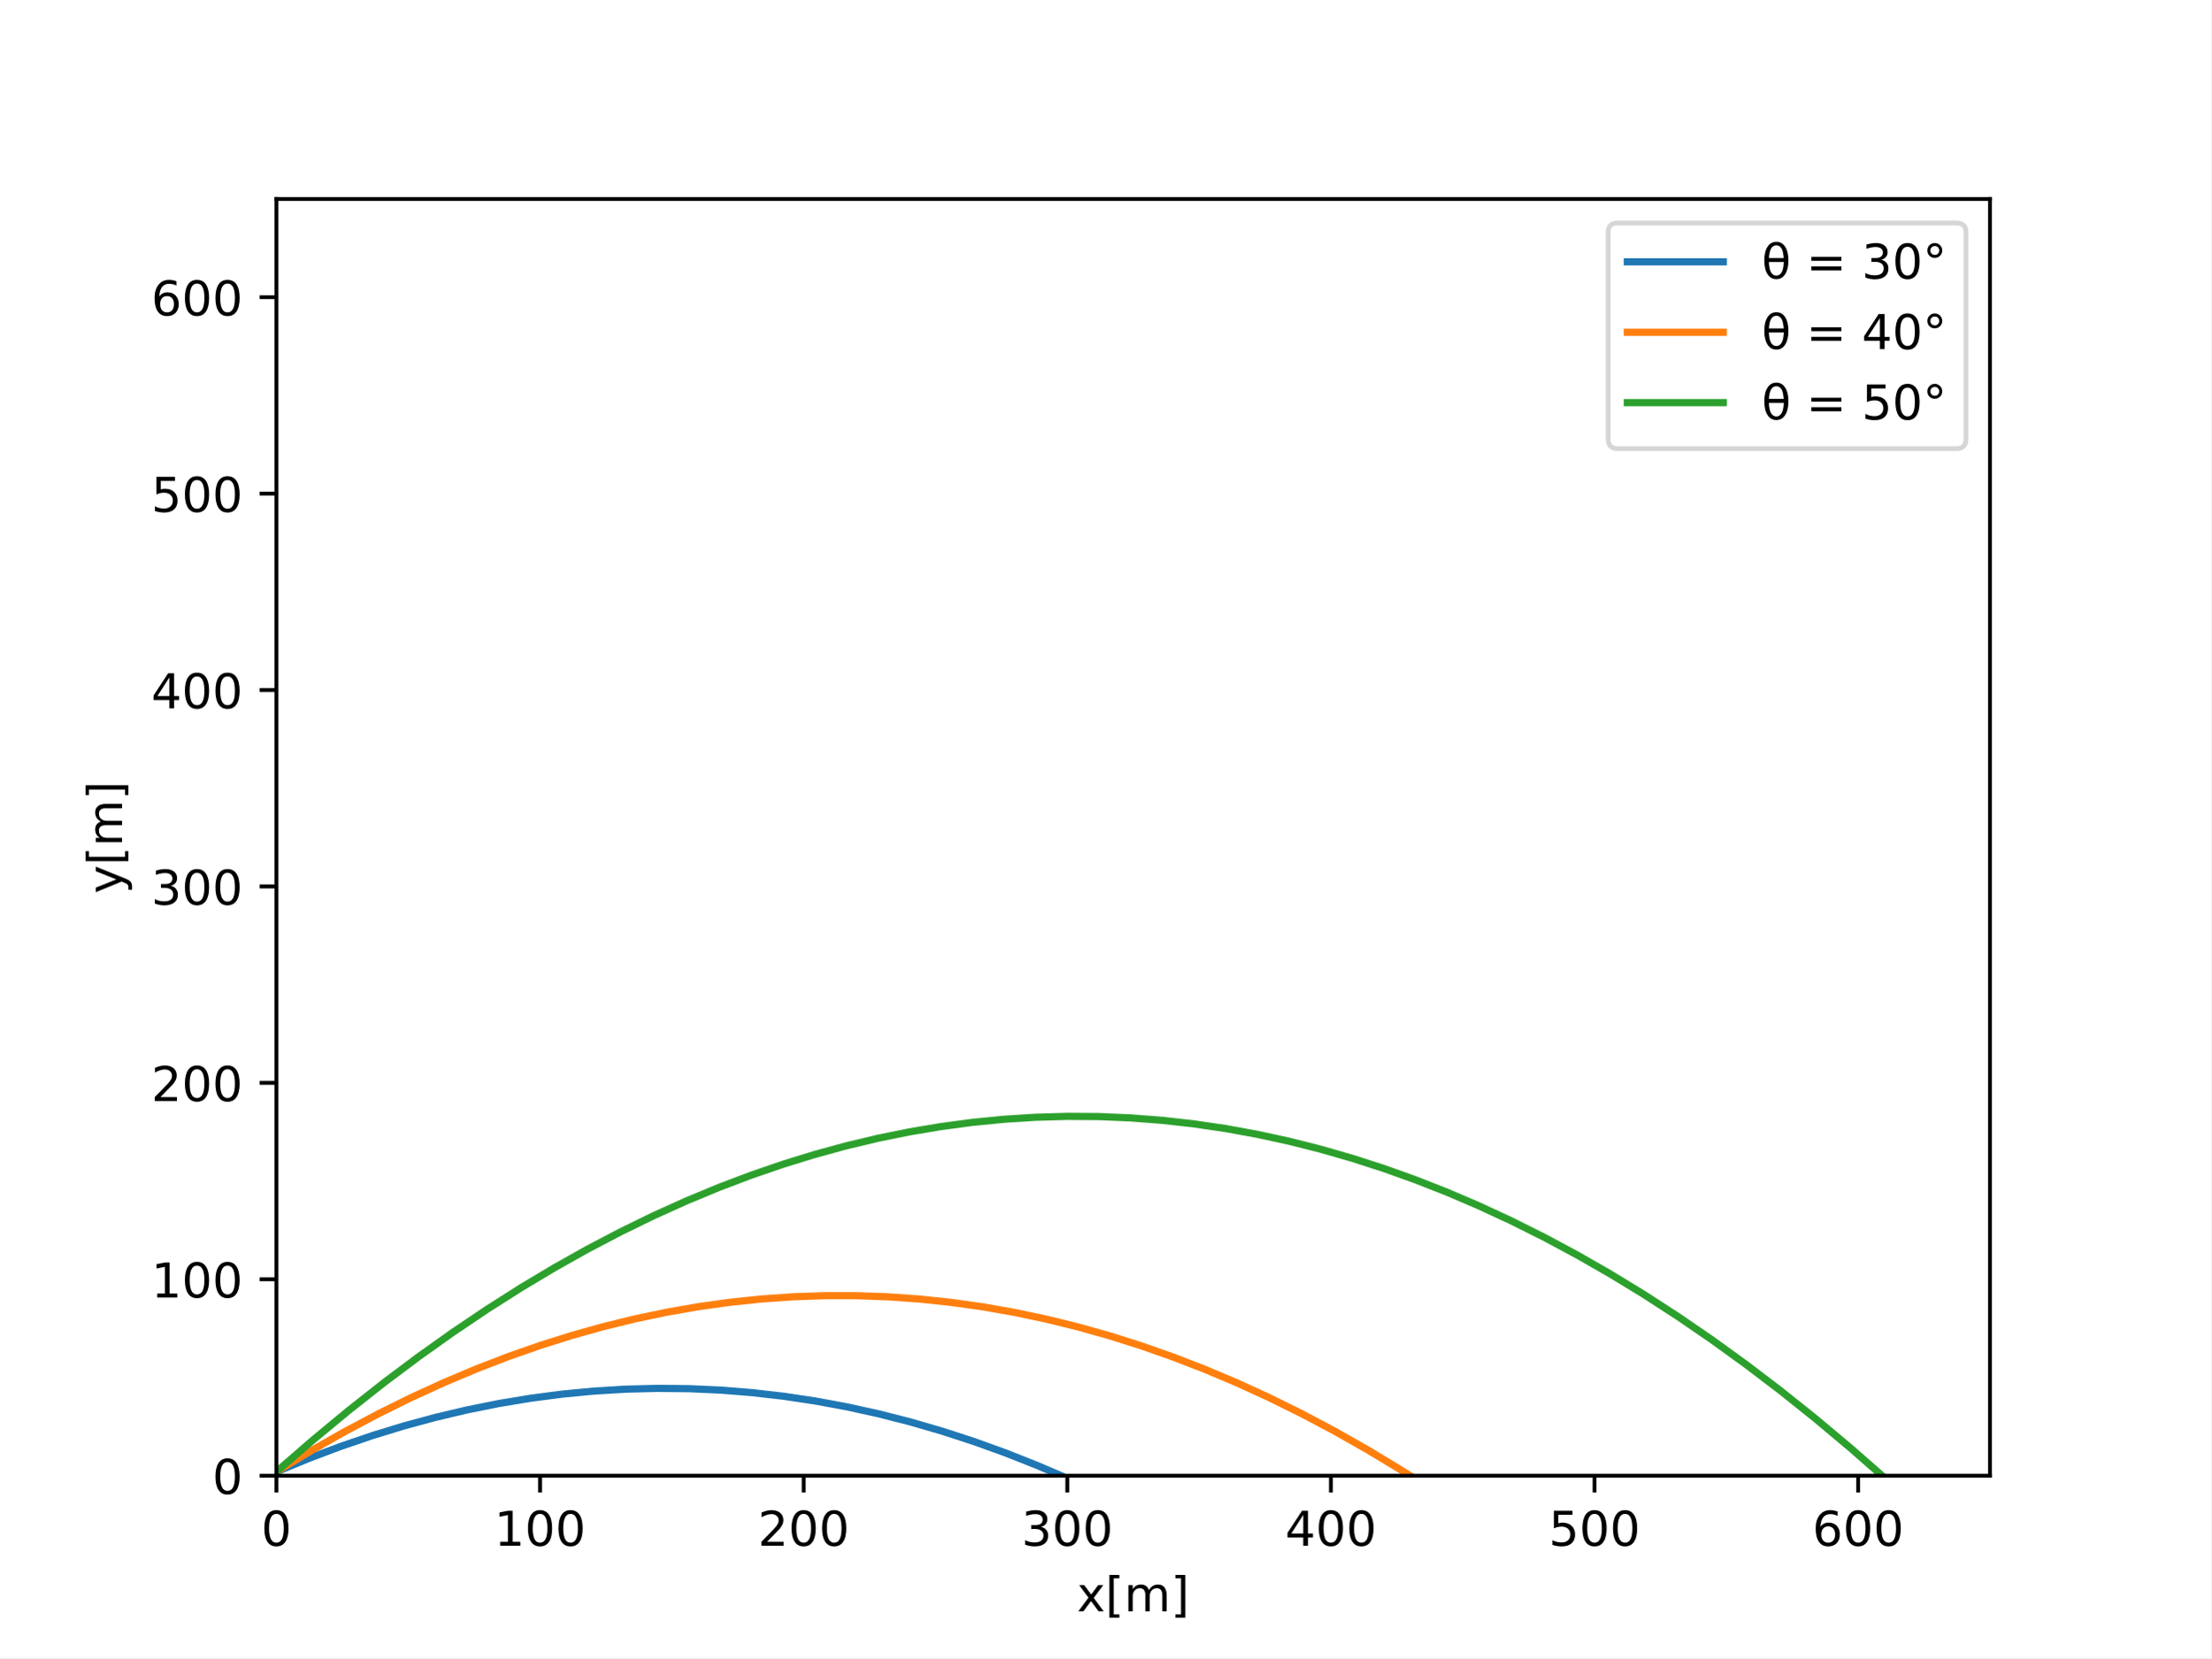
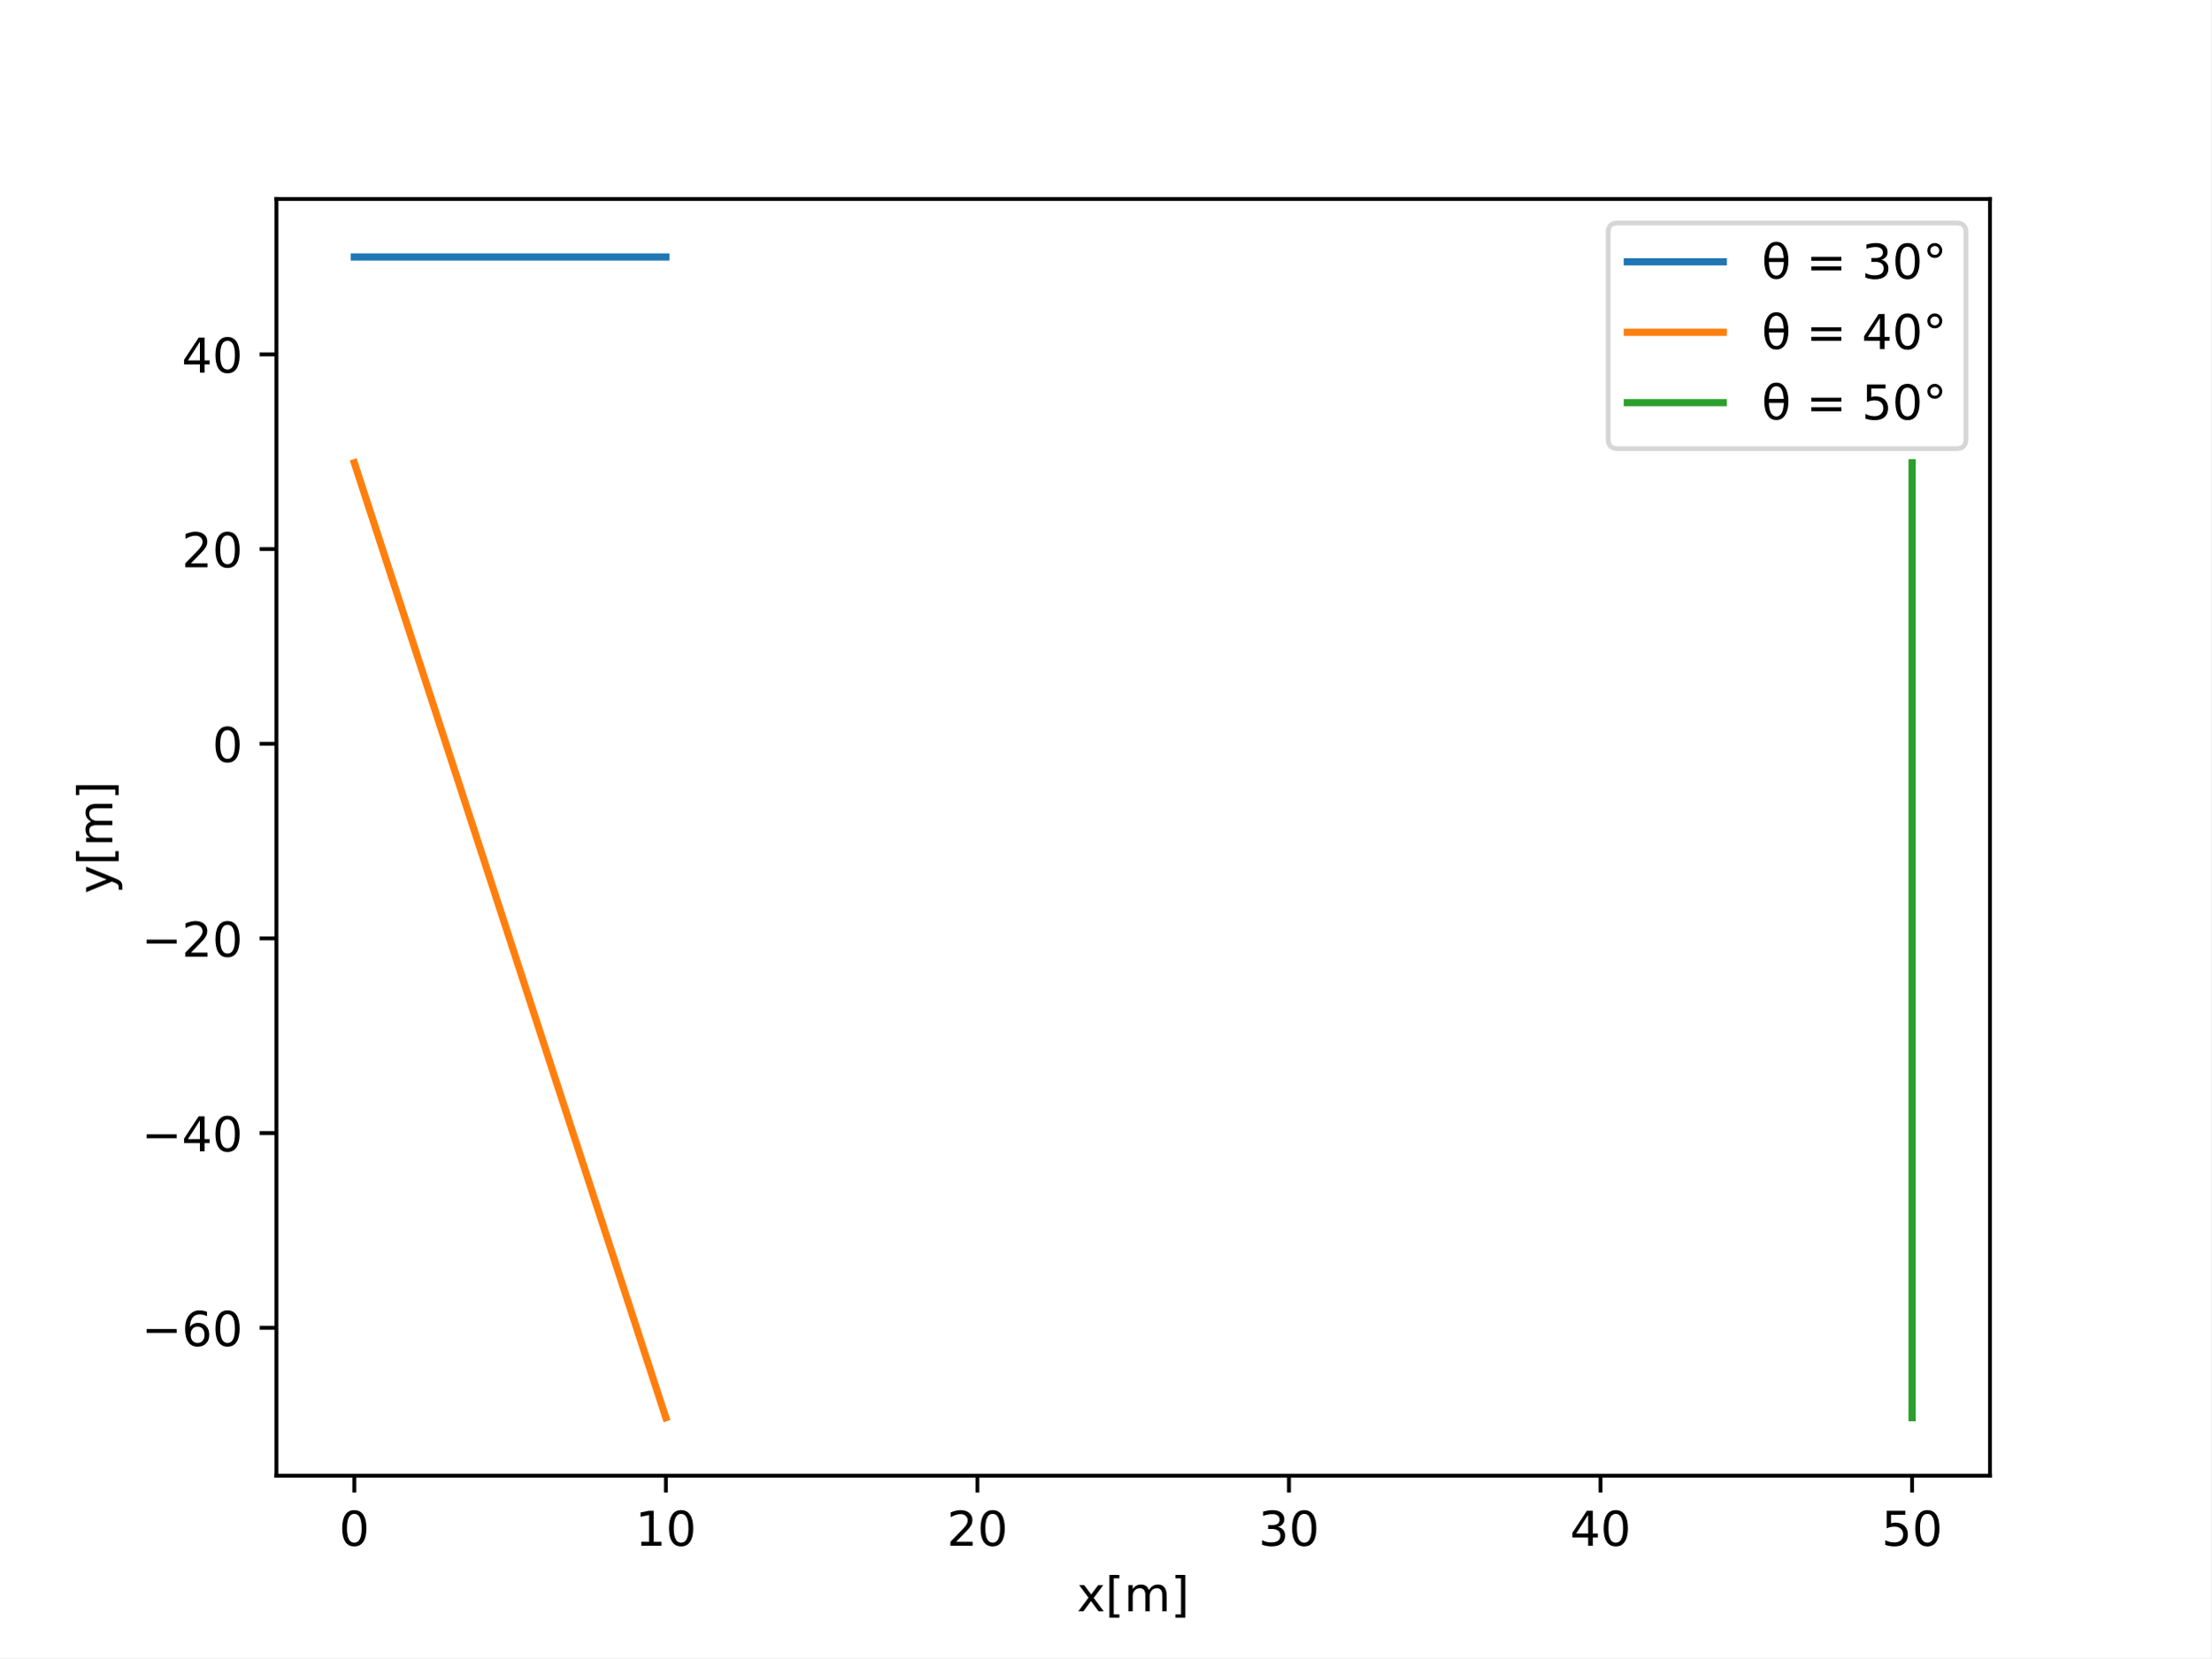
<svg xmlns="http://www.w3.org/2000/svg" xmlns:xlink="http://www.w3.org/1999/xlink" height="345.6pt" version="1.1" viewBox="0 0 460.8 345.6" width="460.8pt">
  <defs>
    <style type="text/css">*{stroke-linecap:butt;stroke-linejoin:round;}</style>
  </defs>
  <g id="figure_1">
    <g id="patch_1">
      <path d="M 0 345.6  L 460.8 345.6  L 460.8 0  L 0 0  z " style="fill:#ffffff;" />
    </g>
    <g id="axes_1">
      <g id="patch_2">
        <path d="M 57.6 307.584  L 414.72 307.584  L 414.72 41.472  L 57.6 41.472  z " style="fill:#ffffff;" />
      </g>
      <g id="matplotlib.axis_1">
        <g id="xtick_1">
          <g id="line2d_1">
            <defs>
-               <path d="M 0 0  L 0 3.5  " id="mae8bc4600d" style="stroke:#000000;stroke-width:0.8;" />
-             </defs>
-             <g>
-               <use style="stroke:#000000;stroke-width:0.8;" x="57.6" xlink:href="#mae8bc4600d" y="307.584" />
+               <path d="M 0 0  L 0 3.5  " id="m00c80d0c72" style="stroke:#000000;stroke-width:0.8;" />
+             </defs>
+             <g>
+               <use style="stroke:#000000;stroke-width:0.8;" x="73.833" xlink:href="#m00c80d0c72" y="307.584" />
            </g>
          </g>
          <g id="text_1">
-             <g transform="translate(54.41875 322.1824)scale(0.1 -0.1)">
+             <g transform="translate(70.65148 322.1824)scale(0.1 -0.1)">
              <defs>
                <path d="M 2034 4250  Q 1547 4250 1301 3770  Q 1056 3291 1056 2328  Q 1056 1369 1301 889  Q 1547 409 2034 409  Q 2525 409 2770 889  Q 3016 1369 3016 2328  Q 3016 3291 2770 3770  Q 2525 4250 2034 4250  z M 2034 4750  Q 2819 4750 3233 4129  Q 3647 3509 3647 2328  Q 3647 1150 3233 529  Q 2819 -91 2034 -91  Q 1250 -91 836 529  Q 422 1150 422 2328  Q 422 3509 836 4129  Q 1250 4750 2034 4750  z " id="DejaVuSans-30" transform="scale(0.015625)" />
              </defs>
              <use xlink:href="#DejaVuSans-30" />
            </g>
          </g>
        </g>
        <g id="xtick_2">
          <g id="line2d_2">
            <g>
-               <use style="stroke:#000000;stroke-width:0.8;" x="112.542" xlink:href="#mae8bc4600d" y="307.584" />
+               <use style="stroke:#000000;stroke-width:0.8;" x="138.764" xlink:href="#m00c80d0c72" y="307.584" />
            </g>
          </g>
          <g id="text_2">
-             <g transform="translate(102.9978 322.1824)scale(0.1 -0.1)">
+             <g transform="translate(132.4011 322.1824)scale(0.1 -0.1)">
              <defs>
                <path d="M 794 531  L 1825 531  L 1825 4091  L 703 3866  L 703 4441  L 1819 4666  L 2450 4666  L 2450 531  L 3481 531  L 3481 0  L 794 0  L 794 531  z " id="DejaVuSans-31" transform="scale(0.015625)" />
              </defs>
              <use xlink:href="#DejaVuSans-31" />
              <use x="63.623" xlink:href="#DejaVuSans-30" />
-               <use x="127.246" xlink:href="#DejaVuSans-30" />
            </g>
          </g>
        </g>
        <g id="xtick_3">
          <g id="line2d_3">
            <g>
-               <use style="stroke:#000000;stroke-width:0.8;" x="167.483" xlink:href="#mae8bc4600d" y="307.584" />
+               <use style="stroke:#000000;stroke-width:0.8;" x="203.695" xlink:href="#m00c80d0c72" y="307.584" />
            </g>
          </g>
          <g id="text_3">
-             <g transform="translate(157.9393 322.1824)scale(0.1 -0.1)">
+             <g transform="translate(197.332 322.1824)scale(0.1 -0.1)">
              <defs>
                <path d="M 1228 531  L 3431 531  L 3431 0  L 469 0  L 469 531  Q 828 903 1448 1529  Q 2069 2156 2228 2338  Q 2531 2678 2651 2914  Q 2772 3150 2772 3378  Q 2772 3750 2511 3984  Q 2250 4219 1831 4219  Q 1534 4219 1204 4116  Q 875 4013 500 3803  L 500 4441  Q 881 4594 1212 4672  Q 1544 4750 1819 4750  Q 2544 4750 2975 4387  Q 3406 4025 3406 3419  Q 3406 3131 3298 2873  Q 3191 2616 2906 2266  Q 2828 2175 2409 1742  Q 1991 1309 1228 531  z " id="DejaVuSans-32" transform="scale(0.015625)" />
              </defs>
              <use xlink:href="#DejaVuSans-32" />
              <use x="63.623" xlink:href="#DejaVuSans-30" />
-               <use x="127.246" xlink:href="#DejaVuSans-30" />
            </g>
          </g>
        </g>
        <g id="xtick_4">
          <g id="line2d_4">
            <g>
-               <use style="stroke:#000000;stroke-width:0.8;" x="222.425" xlink:href="#mae8bc4600d" y="307.584" />
+               <use style="stroke:#000000;stroke-width:0.8;" x="268.625" xlink:href="#m00c80d0c72" y="307.584" />
            </g>
          </g>
          <g id="text_4">
-             <g transform="translate(212.8809 322.1824)scale(0.1 -0.1)">
+             <g transform="translate(262.263 322.1824)scale(0.1 -0.1)">
              <defs>
                <path d="M 2597 2516  Q 3050 2419 3304 2112  Q 3559 1806 3559 1356  Q 3559 666 3084 287  Q 2609 -91 1734 -91  Q 1441 -91 1130 -33  Q 819 25 488 141  L 488 750  Q 750 597 1062 519  Q 1375 441 1716 441  Q 2309 441 2620 675  Q 2931 909 2931 1356  Q 2931 1769 2642 2001  Q 2353 2234 1838 2234  L 1294 2234  L 1294 2753  L 1863 2753  Q 2328 2753 2575 2939  Q 2822 3125 2822 3475  Q 2822 3834 2567 4026  Q 2313 4219 1838 4219  Q 1578 4219 1281 4162  Q 984 4106 628 3988  L 628 4550  Q 988 4650 1302 4700  Q 1616 4750 1894 4750  Q 2613 4750 3031 4423  Q 3450 4097 3450 3541  Q 3450 3153 3228 2886  Q 3006 2619 2597 2516  z " id="DejaVuSans-33" transform="scale(0.015625)" />
              </defs>
              <use xlink:href="#DejaVuSans-33" />
              <use x="63.623" xlink:href="#DejaVuSans-30" />
-               <use x="127.246" xlink:href="#DejaVuSans-30" />
            </g>
          </g>
        </g>
        <g id="xtick_5">
          <g id="line2d_5">
            <g>
-               <use style="stroke:#000000;stroke-width:0.8;" x="277.366" xlink:href="#mae8bc4600d" y="307.584" />
+               <use style="stroke:#000000;stroke-width:0.8;" x="333.556" xlink:href="#m00c80d0c72" y="307.584" />
            </g>
          </g>
          <g id="text_5">
-             <g transform="translate(267.8224 322.1824)scale(0.1 -0.1)">
+             <g transform="translate(327.1939 322.1824)scale(0.1 -0.1)">
              <defs>
                <path d="M 2419 4116  L 825 1625  L 2419 1625  L 2419 4116  z M 2253 4666  L 3047 4666  L 3047 1625  L 3713 1625  L 3713 1100  L 3047 1100  L 3047 0  L 2419 0  L 2419 1100  L 313 1100  L 313 1709  L 2253 4666  z " id="DejaVuSans-34" transform="scale(0.015625)" />
              </defs>
              <use xlink:href="#DejaVuSans-34" />
              <use x="63.623" xlink:href="#DejaVuSans-30" />
-               <use x="127.246" xlink:href="#DejaVuSans-30" />
            </g>
          </g>
        </g>
        <g id="xtick_6">
          <g id="line2d_6">
            <g>
-               <use style="stroke:#000000;stroke-width:0.8;" x="332.308" xlink:href="#mae8bc4600d" y="307.584" />
+               <use style="stroke:#000000;stroke-width:0.8;" x="398.487" xlink:href="#m00c80d0c72" y="307.584" />
            </g>
          </g>
          <g id="text_6">
-             <g transform="translate(322.7639 322.1824)scale(0.1 -0.1)">
+             <g transform="translate(392.1248 322.1824)scale(0.1 -0.1)">
              <defs>
                <path d="M 691 4666  L 3169 4666  L 3169 4134  L 1269 4134  L 1269 2991  Q 1406 3038 1543 3061  Q 1681 3084 1819 3084  Q 2600 3084 3056 2656  Q 3513 2228 3513 1497  Q 3513 744 3044 326  Q 2575 -91 1722 -91  Q 1428 -91 1123 -41  Q 819 9 494 109  L 494 744  Q 775 591 1075 516  Q 1375 441 1709 441  Q 2250 441 2565 725  Q 2881 1009 2881 1497  Q 2881 1984 2565 2268  Q 2250 2553 1709 2553  Q 1456 2553 1204 2497  Q 953 2441 691 2322  L 691 4666  z " id="DejaVuSans-35" transform="scale(0.015625)" />
              </defs>
              <use xlink:href="#DejaVuSans-35" />
              <use x="63.623" xlink:href="#DejaVuSans-30" />
-               <use x="127.246" xlink:href="#DejaVuSans-30" />
-             </g>
-           </g>
-         </g>
-         <g id="xtick_7">
-           <g id="line2d_7">
-             <g>
-               <use style="stroke:#000000;stroke-width:0.8;" x="387.249" xlink:href="#mae8bc4600d" y="307.584" />
-             </g>
-           </g>
-           <g id="text_7">
-             <g transform="translate(377.7055 322.1824)scale(0.1 -0.1)">
-               <defs>
-                 <path d="M 2113 2584  Q 1688 2584 1439 2293  Q 1191 2003 1191 1497  Q 1191 994 1439 701  Q 1688 409 2113 409  Q 2538 409 2786 701  Q 3034 994 3034 1497  Q 3034 2003 2786 2293  Q 2538 2584 2113 2584  z M 3366 4563  L 3366 3988  Q 3128 4100 2886 4159  Q 2644 4219 2406 4219  Q 1781 4219 1451 3797  Q 1122 3375 1075 2522  Q 1259 2794 1537 2939  Q 1816 3084 2150 3084  Q 2853 3084 3261 2657  Q 3669 2231 3669 1497  Q 3669 778 3244 343  Q 2819 -91 2113 -91  Q 1303 -91 875 529  Q 447 1150 447 2328  Q 447 3434 972 4092  Q 1497 4750 2381 4750  Q 2619 4750 2861 4703  Q 3103 4656 3366 4563  z " id="DejaVuSans-36" transform="scale(0.015625)" />
-               </defs>
-               <use xlink:href="#DejaVuSans-36" />
-               <use x="63.623" xlink:href="#DejaVuSans-30" />
-               <use x="127.246" xlink:href="#DejaVuSans-30" />
-             </g>
-           </g>
-         </g>
-         <g id="text_8">
+             </g>
+           </g>
+         </g>
+         <g id="text_7">
          <g transform="translate(224.4288 335.8606)scale(0.1 -0.1)">
            <defs>
              <path d="M 3513 3500  L 2247 1797  L 3578 0  L 2900 0  L 1881 1375  L 863 0  L 184 0  L 1544 1831  L 300 3500  L 978 3500  L 1906 2253  L 2834 3500  L 3513 3500  z " id="DejaVuSans-78" transform="scale(0.015625)" />
              <path d="M 550 4863  L 1875 4863  L 1875 4416  L 1125 4416  L 1125 -397  L 1875 -397  L 1875 -844  L 550 -844  L 550 4863  z " id="DejaVuSans-5b" transform="scale(0.015625)" />
              <path d="M 3328 2828  Q 3544 3216 3844 3400  Q 4144 3584 4550 3584  Q 5097 3584 5394 3201  Q 5691 2819 5691 2113  L 5691 0  L 5113 0  L 5113 2094  Q 5113 2597 4934 2840  Q 4756 3084 4391 3084  Q 3944 3084 3684 2787  Q 3425 2491 3425 1978  L 3425 0  L 2847 0  L 2847 2094  Q 2847 2600 2669 2842  Q 2491 3084 2119 3084  Q 1678 3084 1418 2786  Q 1159 2488 1159 1978  L 1159 0  L 581 0  L 581 3500  L 1159 3500  L 1159 2956  Q 1356 3278 1631 3431  Q 1906 3584 2284 3584  Q 2666 3584 2933 3390  Q 3200 3197 3328 2828  z " id="DejaVuSans-6d" transform="scale(0.015625)" />
              <path d="M 1947 4863  L 1947 -844  L 622 -844  L 622 -397  L 1369 -397  L 1369 4416  L 622 4416  L 622 4863  L 1947 4863  z " id="DejaVuSans-5d" transform="scale(0.015625)" />
            </defs>
            <use xlink:href="#DejaVuSans-78" />
            <use x="59.18" xlink:href="#DejaVuSans-5b" />
            <use x="98.193" xlink:href="#DejaVuSans-6d" />
            <use x="195.605" xlink:href="#DejaVuSans-5d" />
          </g>
        </g>
      </g>
      <g id="matplotlib.axis_2">
        <g id="ytick_1">
+           <g id="line2d_7">
+             <defs>
+               <path d="M 0 0  L -3.5 0  " id="m1ce2b2930a" style="stroke:#000000;stroke-width:0.8;" />
+             </defs>
+             <g>
+               <use style="stroke:#000000;stroke-width:0.8;" x="57.6" xlink:href="#m1ce2b2930a" y="276.755" />
+             </g>
+           </g>
+           <g id="text_8">
+             <g transform="translate(29.49531 280.5547)scale(0.1 -0.1)">
+               <defs>
+                 <path d="M 678 2272  L 4684 2272  L 4684 1741  L 678 1741  L 678 2272  z " id="DejaVuSans-2212" transform="scale(0.015625)" />
+                 <path d="M 2113 2584  Q 1688 2584 1439 2293  Q 1191 2003 1191 1497  Q 1191 994 1439 701  Q 1688 409 2113 409  Q 2538 409 2786 701  Q 3034 994 3034 1497  Q 3034 2003 2786 2293  Q 2538 2584 2113 2584  z M 3366 4563  L 3366 3988  Q 3128 4100 2886 4159  Q 2644 4219 2406 4219  Q 1781 4219 1451 3797  Q 1122 3375 1075 2522  Q 1259 2794 1537 2939  Q 1816 3084 2150 3084  Q 2853 3084 3261 2657  Q 3669 2231 3669 1497  Q 3669 778 3244 343  Q 2819 -91 2113 -91  Q 1303 -91 875 529  Q 447 1150 447 2328  Q 447 3434 972 4092  Q 1497 4750 2381 4750  Q 2619 4750 2861 4703  Q 3103 4656 3366 4563  z " id="DejaVuSans-36" transform="scale(0.015625)" />
+               </defs>
+               <use xlink:href="#DejaVuSans-2212" />
+               <use x="83.789" xlink:href="#DejaVuSans-36" />
+               <use x="147.412" xlink:href="#DejaVuSans-30" />
+             </g>
+           </g>
+         </g>
+         <g id="ytick_2">
          <g id="line2d_8">
-             <defs>
-               <path d="M 0 0  L -3.5 0  " id="m2fa200affb" style="stroke:#000000;stroke-width:0.8;" />
-             </defs>
-             <g>
-               <use style="stroke:#000000;stroke-width:0.8;" x="57.6" xlink:href="#m2fa200affb" y="307.584" />
+             <g>
+               <use style="stroke:#000000;stroke-width:0.8;" x="57.6" xlink:href="#m1ce2b2930a" y="236.176" />
            </g>
          </g>
          <g id="text_9">
-             <g transform="translate(44.2375 311.3832)scale(0.1 -0.1)">
+             <g transform="translate(29.49531 239.9752)scale(0.1 -0.1)">
+               <use xlink:href="#DejaVuSans-2212" />
+               <use x="83.789" xlink:href="#DejaVuSans-34" />
+               <use x="147.412" xlink:href="#DejaVuSans-30" />
+             </g>
+           </g>
+         </g>
+         <g id="ytick_3">
+           <g id="line2d_9">
+             <g>
+               <use style="stroke:#000000;stroke-width:0.8;" x="57.6" xlink:href="#m1ce2b2930a" y="195.596" />
+             </g>
+           </g>
+           <g id="text_10">
+             <g transform="translate(29.49531 199.3956)scale(0.1 -0.1)">
+               <use xlink:href="#DejaVuSans-2212" />
+               <use x="83.789" xlink:href="#DejaVuSans-32" />
+               <use x="147.412" xlink:href="#DejaVuSans-30" />
+             </g>
+           </g>
+         </g>
+         <g id="ytick_4">
+           <g id="line2d_10">
+             <g>
+               <use style="stroke:#000000;stroke-width:0.8;" x="57.6" xlink:href="#m1ce2b2930a" y="155.017" />
+             </g>
+           </g>
+           <g id="text_11">
+             <g transform="translate(44.2375 158.8161)scale(0.1 -0.1)">
              <use xlink:href="#DejaVuSans-30" />
            </g>
          </g>
        </g>
-         <g id="ytick_2">
-           <g id="line2d_9">
-             <g>
-               <use style="stroke:#000000;stroke-width:0.8;" x="57.6" xlink:href="#m2fa200affb" y="266.644" />
-             </g>
-           </g>
-           <g id="text_10">
-             <g transform="translate(31.5125 270.4429)scale(0.1 -0.1)">
-               <use xlink:href="#DejaVuSans-31" />
-               <use x="63.623" xlink:href="#DejaVuSans-30" />
-               <use x="127.246" xlink:href="#DejaVuSans-30" />
-             </g>
-           </g>
-         </g>
-         <g id="ytick_3">
-           <g id="line2d_10">
-             <g>
-               <use style="stroke:#000000;stroke-width:0.8;" x="57.6" xlink:href="#m2fa200affb" y="225.703" />
-             </g>
-           </g>
-           <g id="text_11">
-             <g transform="translate(31.5125 229.5026)scale(0.1 -0.1)">
+         <g id="ytick_5">
+           <g id="line2d_11">
+             <g>
+               <use style="stroke:#000000;stroke-width:0.8;" x="57.6" xlink:href="#m1ce2b2930a" y="114.437" />
+             </g>
+           </g>
+           <g id="text_12">
+             <g transform="translate(37.875 118.2365)scale(0.1 -0.1)">
              <use xlink:href="#DejaVuSans-32" />
              <use x="63.623" xlink:href="#DejaVuSans-30" />
-               <use x="127.246" xlink:href="#DejaVuSans-30" />
-             </g>
-           </g>
-         </g>
-         <g id="ytick_4">
-           <g id="line2d_11">
-             <g>
-               <use style="stroke:#000000;stroke-width:0.8;" x="57.6" xlink:href="#m2fa200affb" y="184.763" />
-             </g>
-           </g>
-           <g id="text_12">
-             <g transform="translate(31.5125 188.5623)scale(0.1 -0.1)">
-               <use xlink:href="#DejaVuSans-33" />
-               <use x="63.623" xlink:href="#DejaVuSans-30" />
-               <use x="127.246" xlink:href="#DejaVuSans-30" />
-             </g>
-           </g>
-         </g>
-         <g id="ytick_5">
+             </g>
+           </g>
+         </g>
+         <g id="ytick_6">
          <g id="line2d_12">
            <g>
-               <use style="stroke:#000000;stroke-width:0.8;" x="57.6" xlink:href="#m2fa200affb" y="143.823" />
+               <use style="stroke:#000000;stroke-width:0.8;" x="57.6" xlink:href="#m1ce2b2930a" y="73.858" />
            </g>
          </g>
          <g id="text_13">
-             <g transform="translate(31.5125 147.622)scale(0.1 -0.1)">
+             <g transform="translate(37.875 77.65699)scale(0.1 -0.1)">
              <use xlink:href="#DejaVuSans-34" />
              <use x="63.623" xlink:href="#DejaVuSans-30" />
-               <use x="127.246" xlink:href="#DejaVuSans-30" />
-             </g>
-           </g>
-         </g>
-         <g id="ytick_6">
-           <g id="line2d_13">
-             <g>
-               <use style="stroke:#000000;stroke-width:0.8;" x="57.6" xlink:href="#m2fa200affb" y="102.882" />
-             </g>
-           </g>
-           <g id="text_14">
-             <g transform="translate(31.5125 106.6817)scale(0.1 -0.1)">
-               <use xlink:href="#DejaVuSans-35" />
-               <use x="63.623" xlink:href="#DejaVuSans-30" />
-               <use x="127.246" xlink:href="#DejaVuSans-30" />
-             </g>
-           </g>
-         </g>
-         <g id="ytick_7">
-           <g id="line2d_14">
-             <g>
-               <use style="stroke:#000000;stroke-width:0.8;" x="57.6" xlink:href="#m2fa200affb" y="61.942" />
-             </g>
-           </g>
-           <g id="text_15">
-             <g transform="translate(31.5125 65.74137)scale(0.1 -0.1)">
-               <use xlink:href="#DejaVuSans-36" />
-               <use x="63.623" xlink:href="#DejaVuSans-30" />
-               <use x="127.246" xlink:href="#DejaVuSans-30" />
-             </g>
-           </g>
-         </g>
-         <g id="text_16">
-           <g transform="translate(25.43281 186.2593)rotate(-90)scale(0.1 -0.1)">
+             </g>
+           </g>
+         </g>
+         <g id="text_14">
+           <g transform="translate(23.41562 186.2593)rotate(-90)scale(0.1 -0.1)">
            <defs>
              <path d="M 2059 -325  Q 1816 -950 1584 -1140  Q 1353 -1331 966 -1331  L 506 -1331  L 506 -850  L 844 -850  Q 1081 -850 1212 -737  Q 1344 -625 1503 -206  L 1606 56  L 191 3500  L 800 3500  L 1894 763  L 2988 3500  L 3597 3500  L 2059 -325  z " id="DejaVuSans-79" transform="scale(0.015625)" />
            </defs>
            <use xlink:href="#DejaVuSans-79" />
            <use x="59.18" xlink:href="#DejaVuSans-5b" />
            <use x="98.193" xlink:href="#DejaVuSans-6d" />
            <use x="195.605" xlink:href="#DejaVuSans-5d" />
          </g>
        </g>
      </g>
+       <g id="line2d_13">
+         <path clip-path="url(#p6999b9840d)" d="M 73.833 53.568  L 138.764 53.568  L 138.764 53.568  " style="fill:none;stroke:#1f77b4;stroke-linecap:square;stroke-width:1.5;" />
+       </g>
+       <g id="line2d_14">
+         <path clip-path="url(#p6999b9840d)" d="M 73.833 96.445  L 138.764 295.488  L 138.764 295.488  " style="fill:none;stroke:#ff7f0e;stroke-linecap:square;stroke-width:1.5;" />
+       </g>
      <g id="line2d_15">
-         <path clip-path="url(#paae44f0ec6)" d="M 57.6 306.765  L 64.468 303.936  L 71.061 301.456  L 77.654 299.208  L 84.247 297.191  L 90.84 295.405  L 97.433 293.85  L 104.026 292.527  L 110.619 291.436  L 117.212 290.575  L 123.805 289.946  L 130.398 289.548  L 136.991 289.382  L 143.584 289.447  L 150.177 289.743  L 156.77 290.271  L 163.364 291.03  L 169.957 292.02  L 176.55 293.242  L 183.143 294.695  L 189.736 296.379  L 196.329 298.295  L 202.922 300.442  L 209.515 302.82  L 216.108 305.43  L 221.053 307.539  L 221.053 307.539  " style="fill:none;stroke:#1f77b4;stroke-linecap:square;stroke-width:1.5;" />
-       </g>
-       <g id="line2d_16">
-         <path clip-path="url(#paae44f0ec6)" d="M 57.6 307.584  L 57.875 306.594  L 65.017 302.274  L 71.885 298.376  L 78.753 294.73  L 85.62 291.334  L 92.488 288.19  L 99.356 285.296  L 105.949 282.755  L 112.542 280.445  L 119.135 278.366  L 125.728 276.518  L 132.321 274.902  L 138.914 273.517  L 145.507 272.363  L 152.1 271.441  L 158.693 270.75  L 165.286 270.291  L 171.88 270.063  L 178.473 270.066  L 185.066 270.3  L 191.659 270.766  L 198.252 271.463  L 204.845 272.392  L 211.438 273.552  L 218.031 274.943  L 224.624 276.566  L 231.217 278.419  L 237.81 280.505  L 244.403 282.821  L 250.996 285.369  L 257.589 288.148  L 264.457 291.289  L 271.325 294.682  L 278.192 298.325  L 285.06 302.219  L 291.928 306.364  L 293.851 307.57  L 293.851 307.57  " style="fill:none;stroke:#ff7f0e;stroke-linecap:square;stroke-width:1.5;" />
-       </g>
-       <g id="line2d_17">
-         <path clip-path="url(#paae44f0ec6)" d="M 57.6 307.584  L 57.875 306.521  L 65.292 300.092  L 72.709 293.955  L 80.126 288.111  L 87.269 282.76  L 94.411 277.681  L 101.554 272.873  L 108.696 268.337  L 115.564 264.231  L 122.432 260.376  L 129.299 256.772  L 136.167 253.42  L 143.035 250.318  L 149.903 247.467  L 156.496 244.967  L 163.089 242.698  L 169.682 240.66  L 176.275 238.853  L 182.868 237.278  L 189.461 235.934  L 196.054 234.822  L 202.647 233.941  L 209.24 233.291  L 215.833 232.872  L 222.426 232.685  L 229.019 232.73  L 235.612 233.005  L 242.205 233.512  L 248.798 234.25  L 255.392 235.22  L 261.985 236.421  L 268.578 237.853  L 275.171 239.517  L 281.764 241.412  L 288.357 243.538  L 294.95 245.896  L 301.543 248.484  L 308.136 251.305  L 315.004 254.489  L 321.871 257.923  L 328.739 261.609  L 335.607 265.546  L 342.475 269.734  L 349.617 274.356  L 356.76 279.249  L 363.902 284.414  L 371.045 289.85  L 378.187 295.558  L 385.604 301.772  L 392.197 307.542  L 392.197 307.542  " style="fill:none;stroke:#2ca02c;stroke-linecap:square;stroke-width:1.5;" />
+         <path clip-path="url(#p6999b9840d)" d="M 398.487 96.445  L 398.487 295.488  L 398.487 295.488  " style="fill:none;stroke:#2ca02c;stroke-linecap:square;stroke-width:1.5;" />
      </g>
      <g id="patch_3">
        <path d="M 57.6 307.584  L 57.6 41.472  " style="fill:none;stroke:#000000;stroke-linecap:square;stroke-linejoin:miter;stroke-width:0.8;" />
      </g>
      <g id="patch_4">
        <path d="M 414.72 307.584  L 414.72 41.472  " style="fill:none;stroke:#000000;stroke-linecap:square;stroke-linejoin:miter;stroke-width:0.8;" />
      </g>
      <g id="patch_5">
        <path d="M 57.6 307.584  L 414.72 307.584  " style="fill:none;stroke:#000000;stroke-linecap:square;stroke-linejoin:miter;stroke-width:0.8;" />
      </g>
      <g id="patch_6">
        <path d="M 57.6 41.472  L 414.72 41.472  " style="fill:none;stroke:#000000;stroke-linecap:square;stroke-linejoin:miter;stroke-width:0.8;" />
      </g>
      <g id="legend_1">
        <g id="patch_7">
          <path d="M 337.14 93.506  L 407.72 93.506  Q 409.72 93.506 409.72 91.506  L 409.72 48.472  Q 409.72 46.472 407.72 46.472  L 337.14 46.472  Q 335.14 46.472 335.14 48.472  L 335.14 91.506  Q 335.14 93.506 337.14 93.506  z " style="fill:#ffffff;opacity:0.8;stroke:#cccccc;stroke-linejoin:miter;" />
        </g>
-         <g id="line2d_18">
+         <g id="line2d_16">
          <path d="M 339.14 54.57  L 359.14 54.57  " style="fill:none;stroke:#1f77b4;stroke-linecap:square;stroke-width:1.5;" />
        </g>
-         <g id="line2d_19" />
-         <g id="text_17">
+         <g id="line2d_17" />
+         <g id="text_15">
          <g transform="translate(367.1403 58.07044)scale(0.1 -0.1)">
            <defs>
              <path d="M 2953 2219  L 963 2219  Q 1009 1284 1225 888  Q 1494 400 1959 400  Q 2428 400 2688 891  Q 2916 1322 2953 2219  z M 2944 2750  Q 2856 3638 2688 3950  Q 2419 4444 1959 4444  Q 1481 4444 1228 3956  Q 1028 3563 969 2750  L 2944 2750  z M 1959 4913  Q 2709 4913 3138 4250  Q 3566 3591 3566 2422  Q 3566 1256 3138 594  Q 2709 -72 1959 -72  Q 1206 -72 781 594  Q 353 1256 353 2422  Q 353 3591 781 4250  Q 1206 4913 1959 4913  z " id="DejaVuSans-3b8" transform="scale(0.015625)" />
              <path id="DejaVuSans-20" transform="scale(0.015625)" />
              <path d="M 678 2906  L 4684 2906  L 4684 2381  L 678 2381  L 678 2906  z M 678 1631  L 4684 1631  L 4684 1100  L 678 1100  L 678 1631  z " id="DejaVuSans-3d" transform="scale(0.015625)" />
              <path d="M 1600 4347  Q 1350 4347 1178 4173  Q 1006 4000 1006 3750  Q 1006 3503 1178 3333  Q 1350 3163 1600 3163  Q 1850 3163 2022 3333  Q 2194 3503 2194 3750  Q 2194 3997 2020 4172  Q 1847 4347 1600 4347  z M 1600 4750  Q 1800 4750 1984 4673  Q 2169 4597 2303 4453  Q 2447 4313 2519 4134  Q 2591 3956 2591 3750  Q 2591 3338 2302 3052  Q 2013 2766 1594 2766  Q 1172 2766 890 3047  Q 609 3328 609 3750  Q 609 4169 896 4459  Q 1184 4750 1600 4750  z " id="DejaVuSans-b0" transform="scale(0.015625)" />
            </defs>
            <use xlink:href="#DejaVuSans-3b8" />
            <use x="61.182" xlink:href="#DejaVuSans-20" />
            <use x="92.969" xlink:href="#DejaVuSans-3d" />
            <use x="176.758" xlink:href="#DejaVuSans-20" />
            <use x="208.545" xlink:href="#DejaVuSans-33" />
            <use x="272.168" xlink:href="#DejaVuSans-30" />
            <use x="335.791" xlink:href="#DejaVuSans-b0" />
          </g>
        </g>
-         <g id="line2d_20">
+         <g id="line2d_18">
          <path d="M 339.14 69.249  L 359.14 69.249  " style="fill:none;stroke:#ff7f0e;stroke-linecap:square;stroke-width:1.5;" />
        </g>
-         <g id="line2d_21" />
-         <g id="text_18">
+         <g id="line2d_19" />
+         <g id="text_16">
          <g transform="translate(367.1403 72.74856)scale(0.1 -0.1)">
            <use xlink:href="#DejaVuSans-3b8" />
            <use x="61.182" xlink:href="#DejaVuSans-20" />
            <use x="92.969" xlink:href="#DejaVuSans-3d" />
            <use x="176.758" xlink:href="#DejaVuSans-20" />
            <use x="208.545" xlink:href="#DejaVuSans-34" />
            <use x="272.168" xlink:href="#DejaVuSans-30" />
            <use x="335.791" xlink:href="#DejaVuSans-b0" />
          </g>
        </g>
-         <g id="line2d_22">
+         <g id="line2d_20">
          <path d="M 339.14 83.927  L 359.14 83.927  " style="fill:none;stroke:#2ca02c;stroke-linecap:square;stroke-width:1.5;" />
        </g>
-         <g id="line2d_23" />
-         <g id="text_19">
+         <g id="line2d_21" />
+         <g id="text_17">
          <g transform="translate(367.1403 87.42669)scale(0.1 -0.1)">
            <use xlink:href="#DejaVuSans-3b8" />
            <use x="61.182" xlink:href="#DejaVuSans-20" />
            <use x="92.969" xlink:href="#DejaVuSans-3d" />
            <use x="176.758" xlink:href="#DejaVuSans-20" />
            <use x="208.545" xlink:href="#DejaVuSans-35" />
            <use x="272.168" xlink:href="#DejaVuSans-30" />
            <use x="335.791" xlink:href="#DejaVuSans-b0" />
          </g>
        </g>
      </g>
    </g>
  </g>
  <defs>
-     <clipPath id="paae44f0ec6">
+     <clipPath id="p6999b9840d">
      <rect height="266.112" width="357.12" x="57.6" y="41.472" />
    </clipPath>
  </defs>
</svg>
